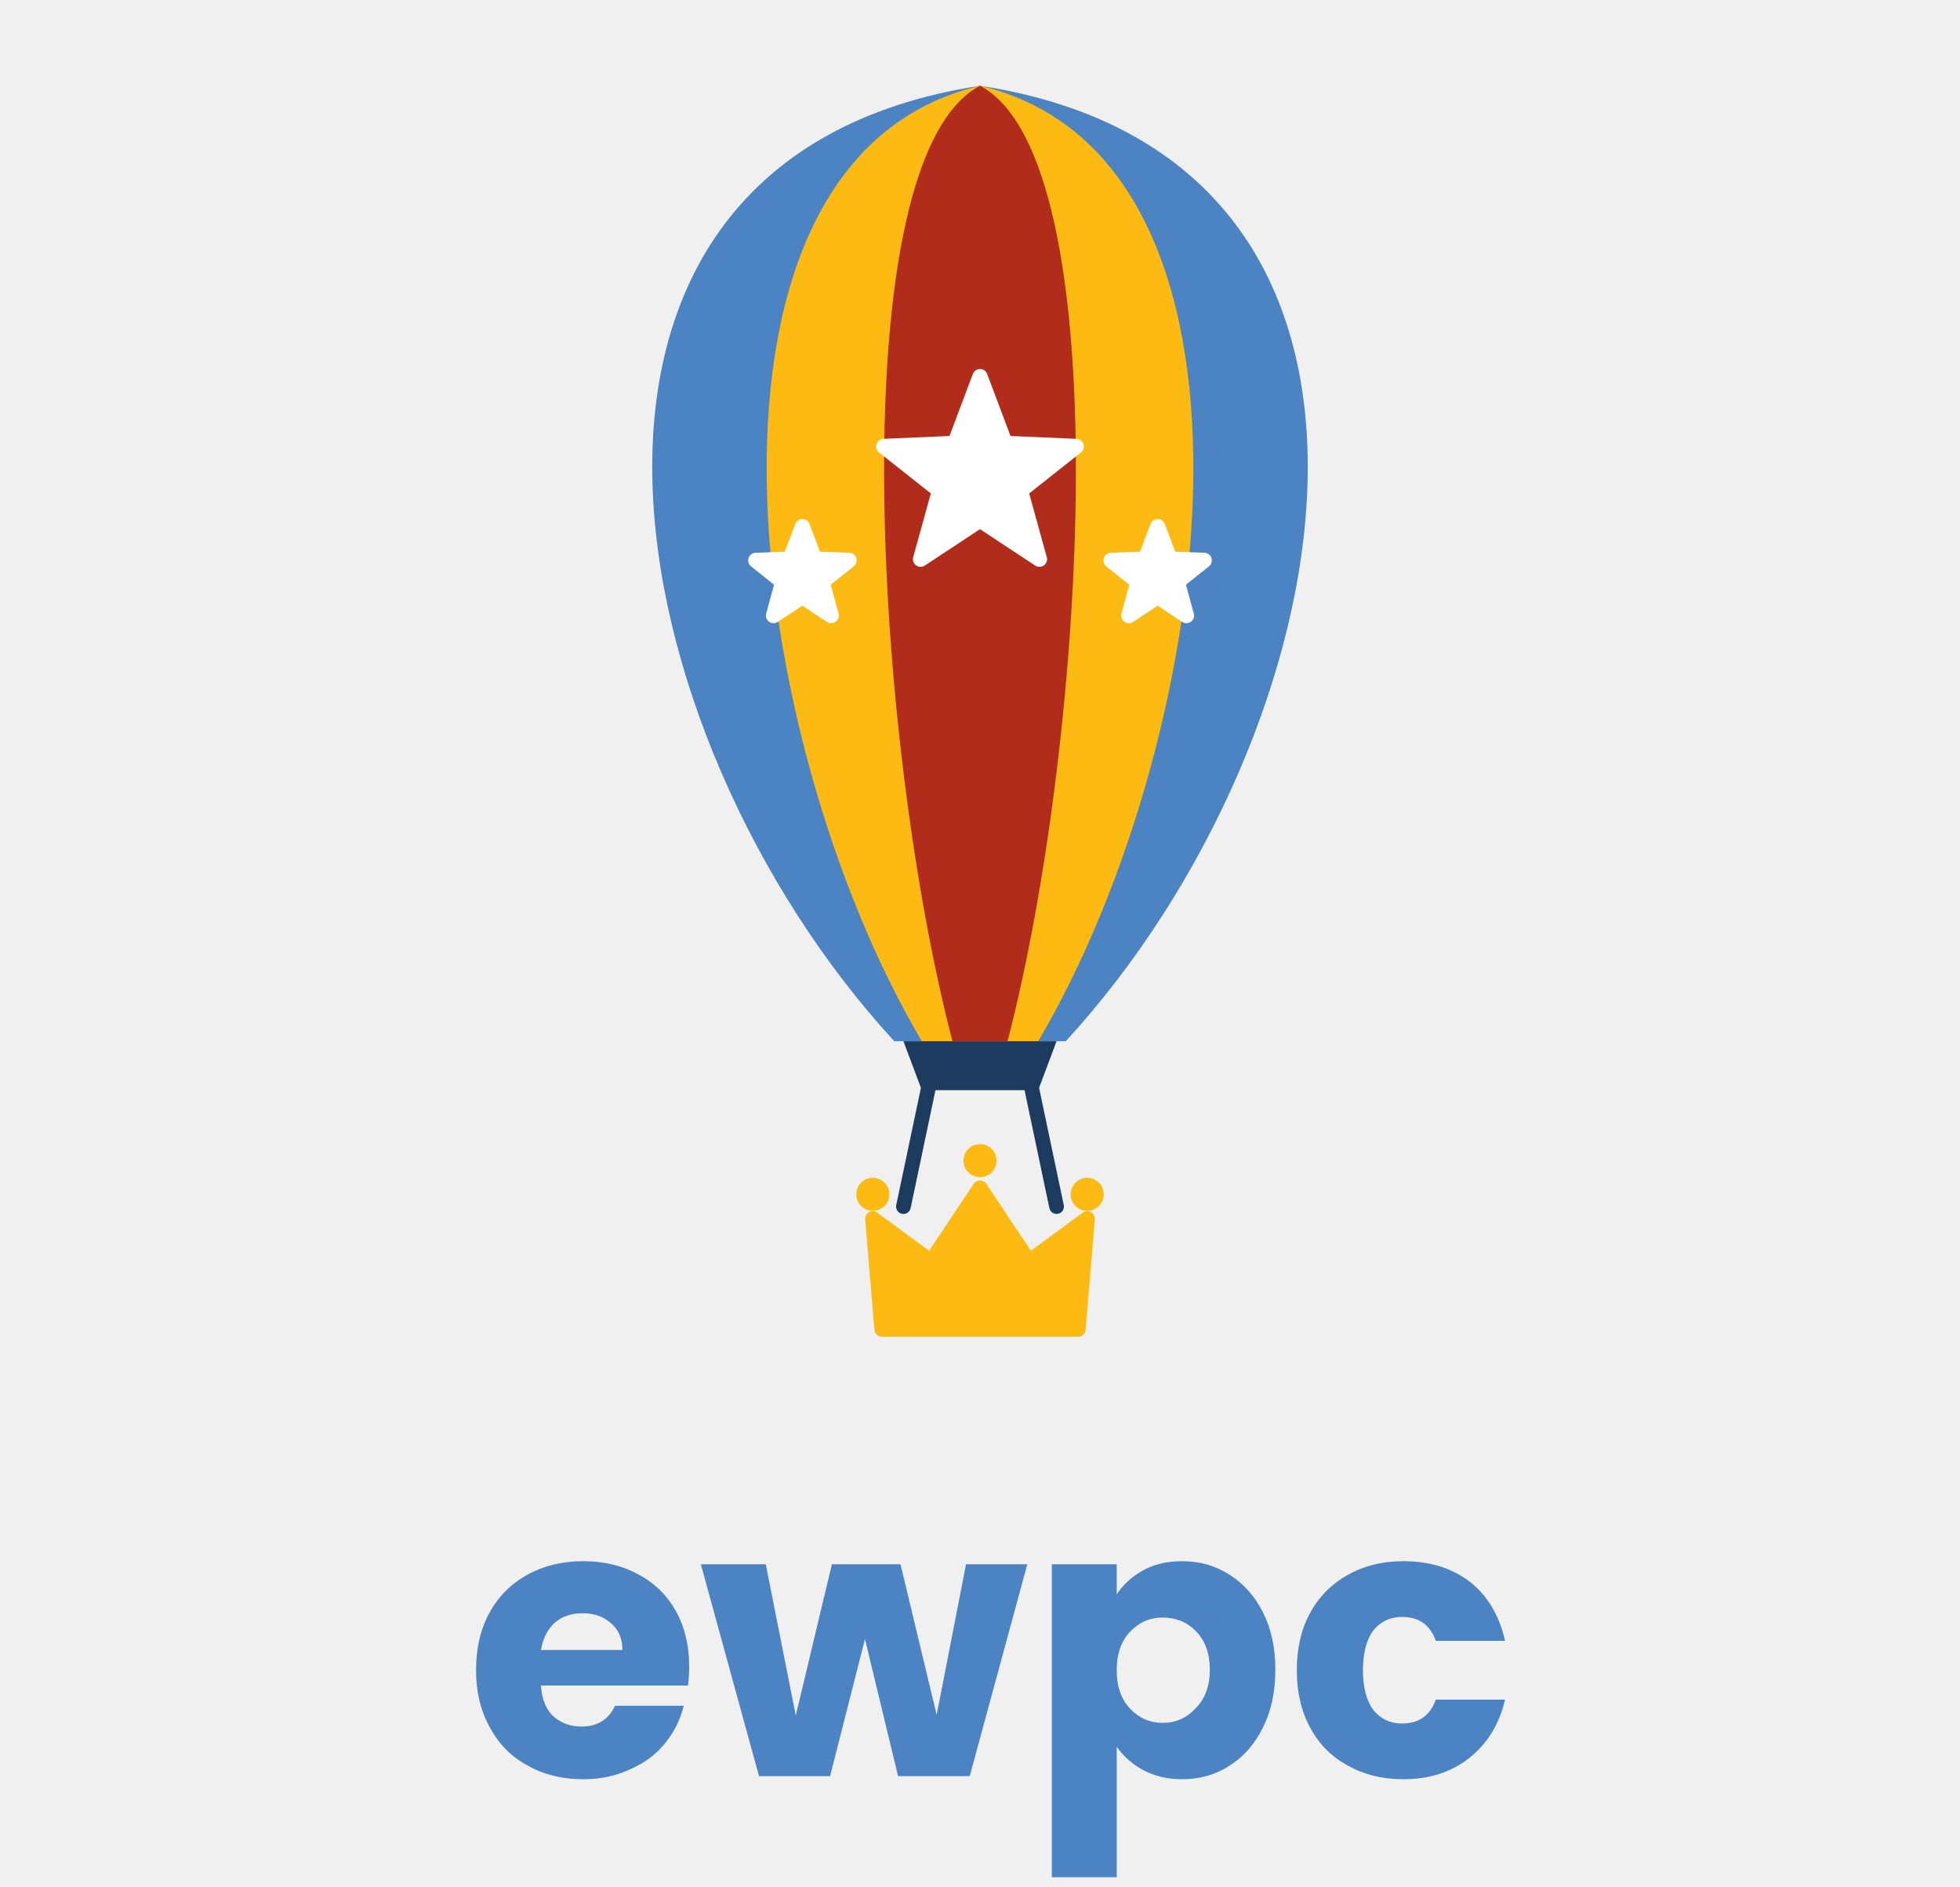
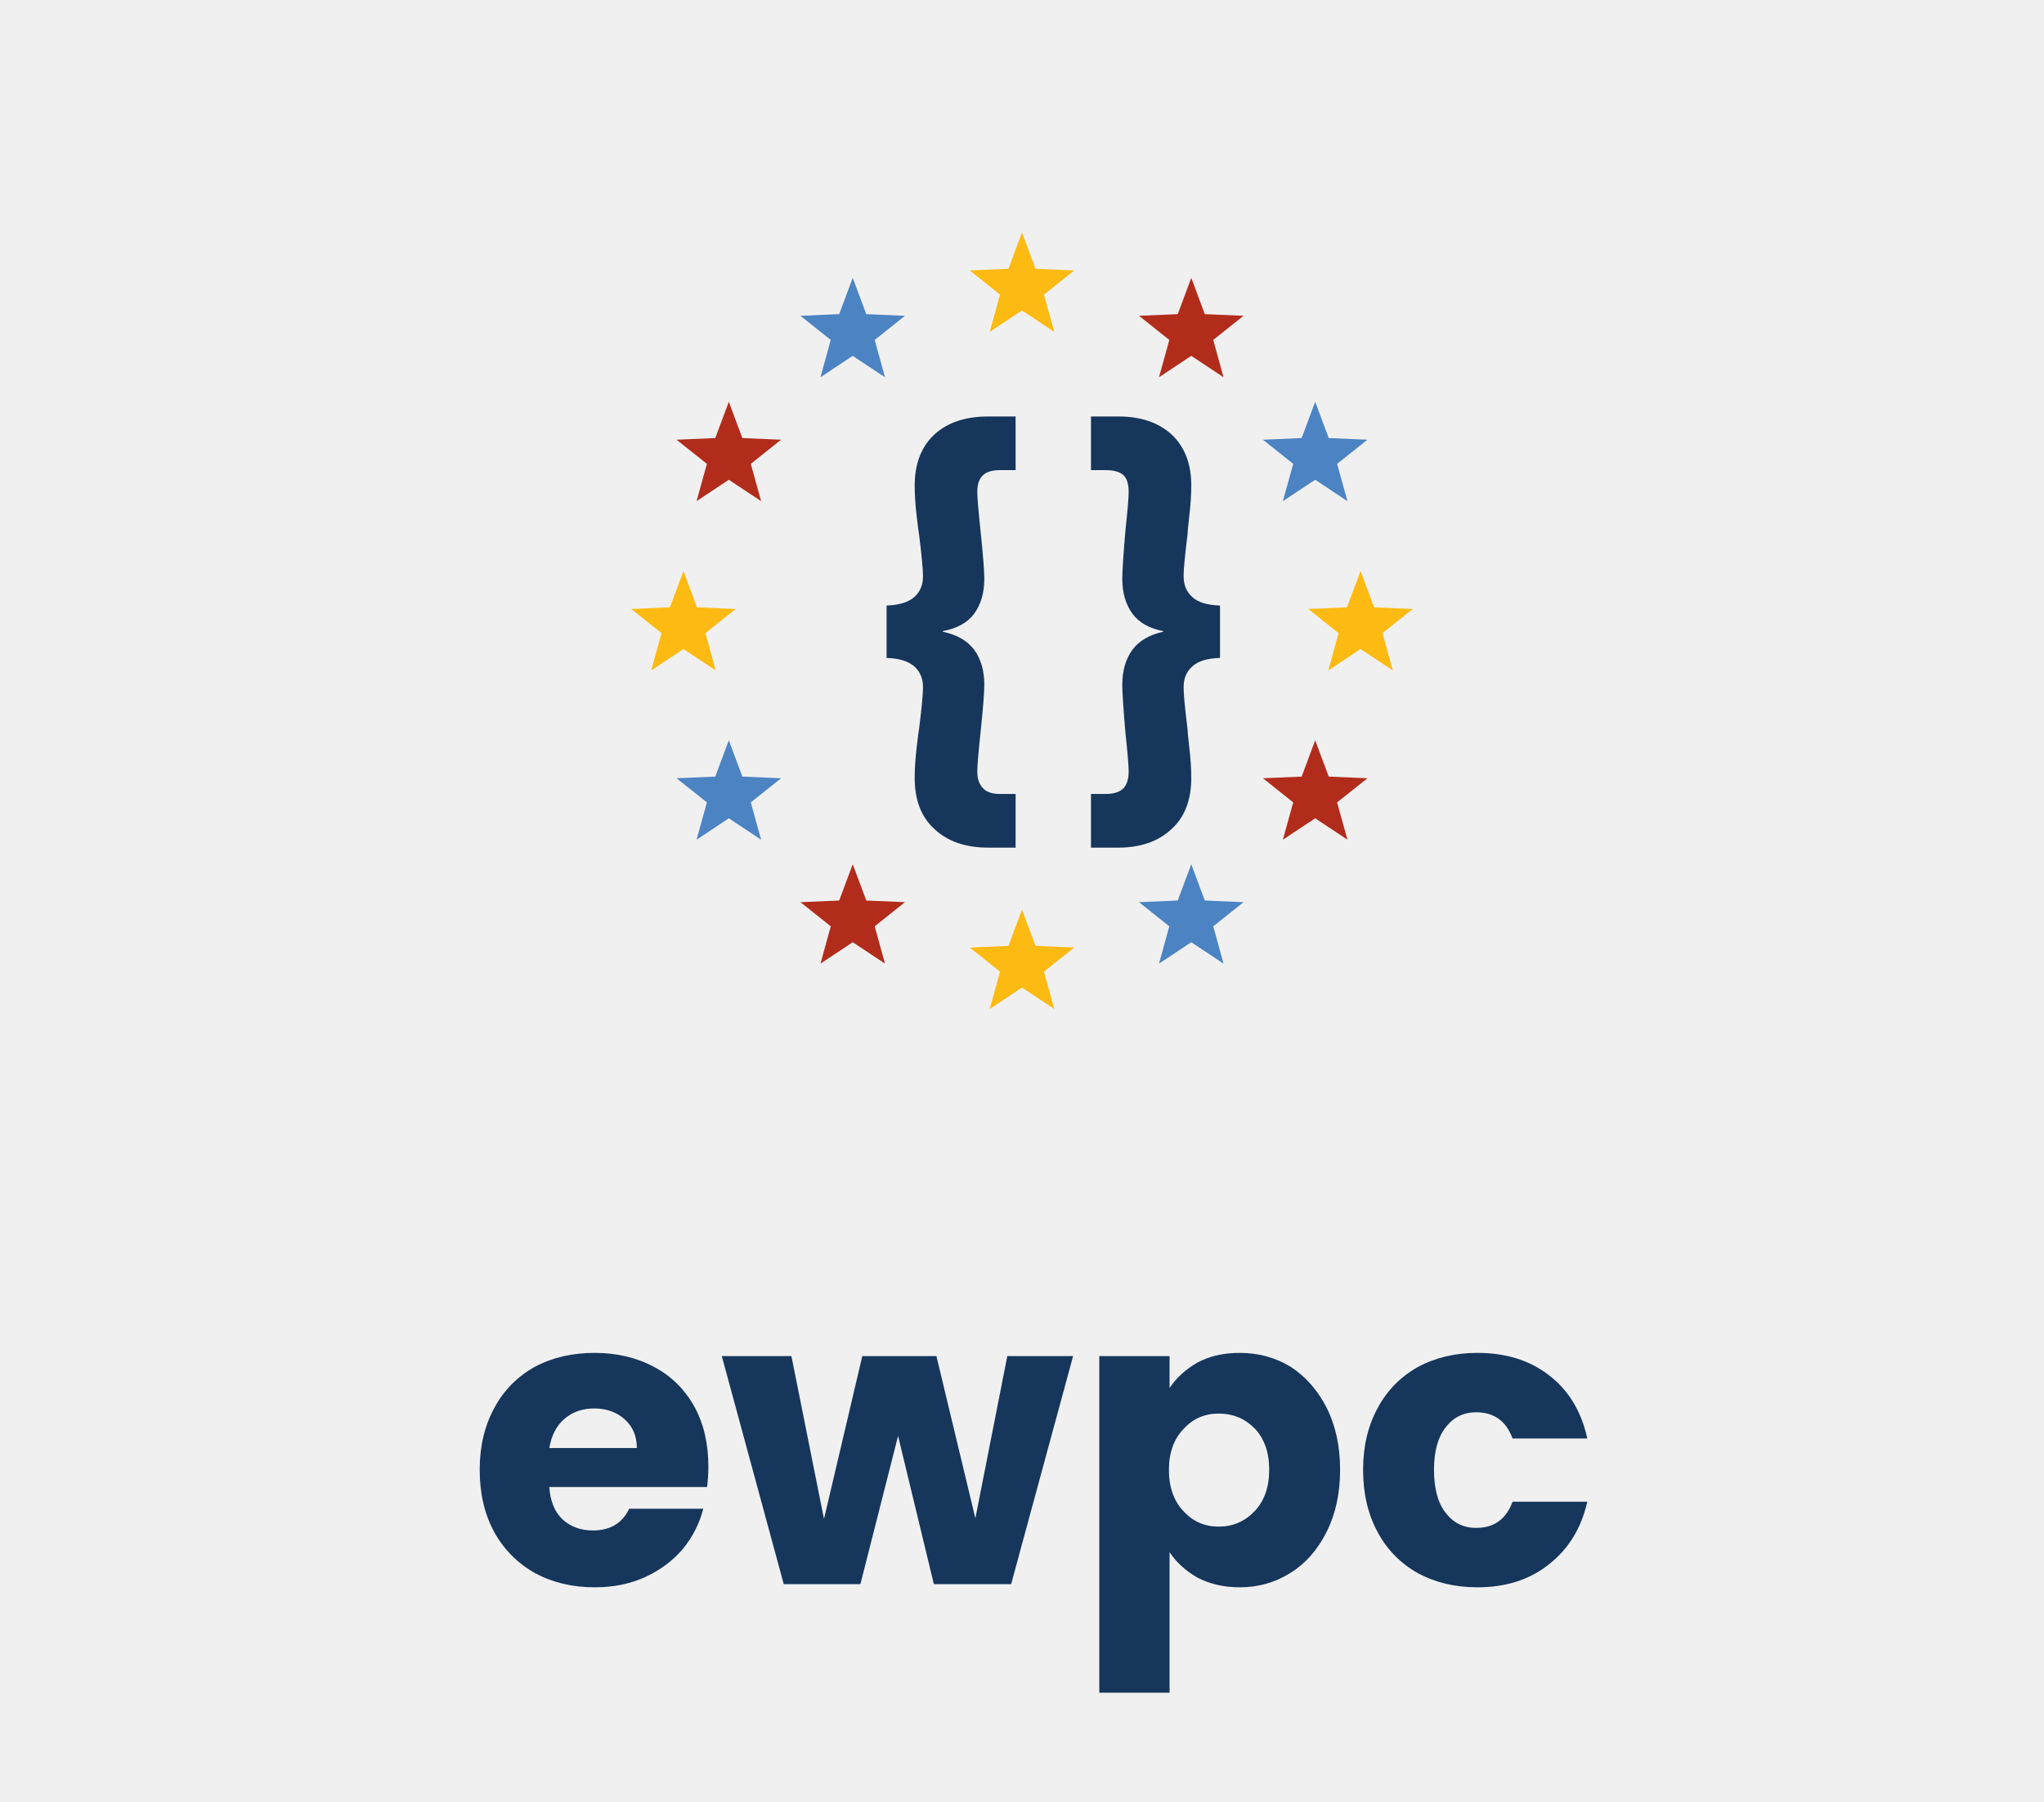
- <svg xmlns="http://www.w3.org/2000/svg" viewBox="0 0 320 308" role="img" aria-label="EWPC logo">
-   <g transform="translate(160,94)">
-     <path d="M0,-80.0 C-78.0,-68.0 -60,26.0 -14,76.0 L14,76.0 C60,26.0 78.0,-68.0 0,-80.0 Z" fill="#4c83c3" />
-     <path d="M0,-80.0 C-50.7,-68.0 -39,26.0 -9.5,76.0 L9.5,76.0 C39,26.0 50.7,-68.0 0,-80.0 Z" fill="#fdba12" />
-     <path d="M0,-80.0 C-22.75,-68.0 -17.5,26.0 -4.5,76.0 L4.5,76.0 C17.5,26.0 22.75,-68.0 0,-80.0 Z" fill="#b22c1b" />
-     <path d="M0.0,-32.5L4.1,-21.6L15.7,-21.1L6.6,-13.9L9.7,-2.7L0.0,-9.1L-9.7,-2.7L-6.6,-13.9L-15.7,-21.1L-4.1,-21.6Z M-29.0,-8.0L-27.0,-2.7L-21.4,-2.5L-25.8,1.0L-24.3,6.5L-29.0,3.4L-33.7,6.5L-32.2,1.0L-36.6,-2.5L-31.0,-2.7Z M29.0,-8.0L31.0,-2.7L36.6,-2.5L32.2,1.0L33.7,6.5L29.0,3.4L24.3,6.5L25.8,1.0L21.4,-2.5L27.0,-2.7Z" fill="#fff" stroke="#fff" stroke-width="2.5" stroke-linejoin="round" />
-     <path d="M-12.5,76.0 L12.5,76.0 L9.5,84.0 L-9.5,84.0 Z" fill="#1d3a5f" />
-     <path d="M-8.5,84.0 L-12.5,103.0 M8.5,84.0 L12.5,103.0" stroke="#1d3a5f" stroke-width="2.4" fill="none" stroke-linecap="round" />
-     <path d="M-16,123.0 L-17.5,105.0 L-8,112.0 L0,100.0 L8,112.0 L17.5,105.0 L16,123.0 Z" fill="#fdba12" stroke="#fdba12" stroke-width="2.5" stroke-linejoin="round" />
-     <circle cx="-17.5" cy="101.0" r="2.7" fill="#fdba12" />
-     <circle cx="0" cy="95.5" r="2.7" fill="#fdba12" />
-     <circle cx="17.5" cy="101.0" r="2.7" fill="#fdba12" />
+ <svg xmlns="http://www.w3.org/2000/svg" viewBox="0 0 320 282" role="img" aria-label="EWPC logo">
+   <g transform="translate(160,98)">
+     <path d="M0.00,-61.60L2.12,-55.92L8.18,-55.66L3.44,-51.88L5.05,-46.04L0.00,-49.39L-5.05,-46.04L-3.44,-51.88L-8.18,-55.66L-2.12,-55.92Z" fill="#fdba12" />
+     <path d="M26.50,-54.50L28.62,-48.82L34.68,-48.56L29.94,-44.78L31.55,-38.94L26.50,-42.29L21.45,-38.94L23.06,-44.78L18.32,-48.56L24.38,-48.82Z" fill="#b22c1b" />
+     <path d="M45.90,-35.10L48.02,-29.42L54.08,-29.16L49.33,-25.38L50.95,-19.54L45.90,-22.89L40.84,-19.54L42.46,-25.38L37.72,-29.16L43.78,-29.42Z" fill="#4c83c3" />
+     <path d="M53.00,-8.60L55.12,-2.92L61.18,-2.66L56.44,1.12L58.05,6.96L53.00,3.61L47.95,6.96L49.56,1.12L44.82,-2.66L50.88,-2.92Z" fill="#fdba12" />
+     <path d="M45.90,17.90L48.02,23.58L54.08,23.84L49.33,27.62L50.95,33.46L45.90,30.11L40.84,33.46L42.46,27.62L37.72,23.84L43.78,23.58Z" fill="#b22c1b" />
+     <path d="M26.50,37.30L28.62,42.98L34.68,43.24L29.94,47.02L31.55,52.86L26.50,49.51L21.45,52.86L23.06,47.02L18.32,43.24L24.38,42.98Z" fill="#4c83c3" />
+     <path d="M0.00,44.40L2.12,50.08L8.18,50.34L3.44,54.12L5.05,59.96L0.00,56.61L-5.05,59.96L-3.44,54.12L-8.18,50.34L-2.12,50.08Z" fill="#fdba12" />
+     <path d="M-26.50,37.30L-24.38,42.98L-18.32,43.24L-23.06,47.02L-21.45,52.86L-26.50,49.51L-31.55,52.86L-29.94,47.02L-34.68,43.24L-28.62,42.98Z" fill="#b22c1b" />
+     <path d="M-45.90,17.90L-43.78,23.58L-37.72,23.84L-42.46,27.62L-40.84,33.46L-45.90,30.11L-50.95,33.46L-49.33,27.62L-54.08,23.84L-48.02,23.58Z" fill="#4c83c3" />
+     <path d="M-53.00,-8.60L-50.88,-2.92L-44.82,-2.66L-49.56,1.12L-47.95,6.96L-53.00,3.61L-58.05,6.96L-56.44,1.12L-61.18,-2.66L-55.12,-2.92Z" fill="#fdba12" />
+     <path d="M-45.90,-35.10L-43.78,-29.42L-37.72,-29.16L-42.46,-25.38L-40.84,-19.54L-45.90,-22.89L-50.95,-19.54L-49.33,-25.38L-54.08,-29.16L-48.02,-29.42Z" fill="#b22c1b" />
+     <path d="M-26.50,-54.50L-24.38,-48.82L-18.32,-48.56L-23.06,-44.78L-21.45,-38.94L-26.50,-42.29L-31.55,-38.94L-29.94,-44.78L-34.68,-48.56L-28.62,-48.82Z" fill="#4c83c3" />
+     <g transform="translate(-26.7,22)">
+       <path d="M5.5,-25.2Q8.4,-25.3 9.8,-26.5Q11.2,-27.7 11.2,-29.8Q11.2,-31.4 10.6,-36.2Q10.5,-36.7 10.2,-39.3Q9.9,-41.9 9.9,-44.0Q9.9,-49.1 13.0,-52.0Q16.1,-54.8 21.4,-54.8L25.7,-54.8L25.7,-46.4L23.3,-46.4Q21.4,-46.4 20.6,-45.6Q19.7,-44.8 19.7,-43.0Q19.7,-41.7 20.2,-37.0Q20.8,-31.2 20.8,-29.4Q20.8,-26.1 19.2,-23.9Q17.6,-21.8 14.3,-21.2L14.3,-21.1Q17.6,-20.4 19.2,-18.3Q20.8,-16.1 20.8,-12.8Q20.8,-11.0 20.2,-5.2Q19.7,-0.6 19.7,0.8Q19.7,2.5 20.6,3.4Q21.4,4.3 23.3,4.3L25.7,4.3L25.7,12.7L21.4,12.7Q16.1,12.7 13.0,9.8Q9.9,7.0 9.9,1.8Q9.9,-0.3 10.2,-2.9Q10.5,-5.5 10.6,-6.0Q11.2,-10.8 11.2,-12.4Q11.2,-14.5 9.8,-15.7Q8.4,-16.9 5.5,-17.0L5.5,-25.2" fill="#16365c" />
+     </g>
+     <g transform="translate(6.5,22)">
+       <path d="M24.5,-17.0Q21.5,-16.9 20.2,-15.7Q18.8,-14.5 18.8,-12.4Q18.8,-10.8 19.4,-6.0Q19.4,-5.5 19.7,-2.9Q20.0,-0.3 20.0,1.8Q20.0,7.0 16.9,9.8Q13.8,12.7 8.6,12.7L4.3,12.7L4.3,4.3L6.6,4.3Q8.5,4.3 9.4,3.4Q10.2,2.5 10.2,0.8Q10.2,-0.6 9.7,-5.2Q9.2,-11.0 9.2,-12.8Q9.2,-16.1 10.8,-18.3Q12.4,-20.4 15.6,-21.1L15.6,-21.2Q12.4,-21.8 10.8,-23.9Q9.2,-26.1 9.2,-29.4Q9.2,-31.2 9.7,-37.0Q10.2,-41.7 10.2,-43.0Q10.2,-44.8 9.4,-45.6Q8.5,-46.4 6.6,-46.4L4.3,-46.4L4.3,-54.8L8.6,-54.8Q13.8,-54.8 16.9,-52.0Q20.0,-49.1 20.0,-44.0Q20.0,-41.9 19.7,-39.3Q19.4,-36.7 19.4,-36.2Q18.8,-31.4 18.8,-29.8Q18.8,-27.7 20.2,-26.5Q21.5,-25.3 24.5,-25.2L24.5,-17.0" fill="#16365c" />
+     </g>
  </g>
-   <g transform="translate(76.02198,290)">
-     <path d="M36.5,-17.9Q36.5,-16.4 36.3,-14.8L12.3,-14.8Q12.5,-11.5 14.3,-9.8Q16.2,-8.1 18.9,-8.1Q22.8,-8.1 24.4,-11.5L35.6,-11.5Q34.8,-8.1 32.5,-5.3Q30.3,-2.6 26.8,-1.1Q23.4,0.5 19.2,0.5Q14.1,0.5 10.2,-1.7Q6.2,-3.8 4.0,-7.9Q1.7,-11.9 1.7,-17.3Q1.7,-22.7 3.9,-26.7Q6.1,-30.7 10.1,-32.9Q14.1,-35.1 19.2,-35.1Q24.2,-35.1 28.1,-33.0Q32.1,-30.9 34.3,-27.0Q36.5,-23.1 36.5,-17.9M25.6,-20.6Q25.6,-23.4 23.7,-25.0Q21.9,-26.6 19.1,-26.6Q16.4,-26.6 14.6,-25.1Q12.8,-23.5 12.3,-20.6L25.6,-20.6M91.7,-34.6L82.3,0.0L70.6,0.0L65.2,-22.4L59.5,0.0L47.9,0.0L38.4,-34.6L49.0,-34.6L53.9,-9.9L59.8,-34.6L71.0,-34.6L76.9,-10.0L81.7,-34.6L91.7,-34.6M106.3,-29.7Q107.9,-32.1 110.6,-33.6Q113.3,-35.1 117.0,-35.1Q121.3,-35.1 124.7,-32.9Q128.2,-30.7 130.2,-26.7Q132.2,-22.7 132.2,-17.4Q132.2,-12.0 130.2,-8.0Q128.2,-3.9 124.7,-1.7Q121.3,0.5 117.0,0.5Q113.4,0.5 110.6,-1.0Q107.9,-2.5 106.3,-4.8L106.3,16.5L95.7,16.5L95.7,-34.6L106.3,-34.6L106.3,-29.7M121.5,-17.4Q121.5,-21.3 119.3,-23.6Q117.1,-25.9 113.8,-25.9Q110.7,-25.9 108.5,-23.6Q106.3,-21.3 106.3,-17.3Q106.3,-13.3 108.5,-11.0Q110.7,-8.7 113.8,-8.7Q117.0,-8.7 119.2,-11.1Q121.5,-13.4 121.5,-17.4M135.7,-17.3Q135.7,-22.7 137.9,-26.7Q140.1,-30.7 144.1,-32.9Q148.0,-35.1 153.1,-35.1Q159.6,-35.1 164.0,-31.7Q168.3,-28.3 169.7,-22.1L158.4,-22.1Q157.0,-26.0 152.9,-26.0Q150.0,-26.0 148.2,-23.8Q146.5,-21.5 146.5,-17.3Q146.5,-13.1 148.2,-10.8Q150.0,-8.6 152.9,-8.6Q157.0,-8.6 158.4,-12.5L169.7,-12.5Q168.3,-6.5 163.9,-3.0Q159.5,0.5 153.1,0.5Q148.0,0.5 144.1,-1.7Q140.1,-3.8 137.9,-7.9Q135.7,-11.9 135.7,-17.3" fill="#4c83c3" />
+   <g transform="translate(73.3,248)">
+     <path d="M37.6,-18.4Q37.6,-16.9 37.4,-15.2L12.7,-15.2Q12.9,-11.9 14.8,-10.1Q16.7,-8.4 19.5,-8.4Q23.6,-8.4 25.2,-11.8L36.8,-11.8Q35.9,-8.3 33.6,-5.5Q31.2,-2.7 27.7,-1.1Q24.2,0.5 19.8,0.5Q14.6,0.5 10.5,-1.7Q6.4,-4.0 4.1,-8.1Q1.8,-12.3 1.8,-17.9Q1.8,-23.4 4.1,-27.6Q6.3,-31.7 10.4,-34.0Q14.5,-36.2 19.8,-36.2Q25.0,-36.2 29.1,-34.0Q33.1,-31.9 35.4,-27.8Q37.6,-23.8 37.6,-18.4M26.4,-21.3Q26.4,-24.1 24.5,-25.8Q22.6,-27.5 19.7,-27.5Q17.0,-27.5 15.1,-25.9Q13.2,-24.3 12.7,-21.3L26.4,-21.3M94.7,-35.7L85.0,0.0L72.9,0.0L67.3,-23.2L61.4,0.0L49.4,0.0L39.7,-35.7L50.6,-35.7L55.7,-10.2L61.7,-35.7L73.3,-35.7L79.4,-10.3L84.4,-35.7L94.7,-35.7M109.8,-30.7Q111.4,-33.1 114.2,-34.7Q117.0,-36.2 120.8,-36.2Q125.2,-36.2 128.8,-34.0Q132.3,-31.7 134.4,-27.6Q136.5,-23.4 136.5,-17.9Q136.5,-12.4 134.4,-8.2Q132.3,-4.0 128.8,-1.8Q125.2,0.5 120.8,0.5Q117.1,0.5 114.2,-1.0Q111.4,-2.6 109.8,-5.0L109.8,17.0L98.8,17.0L98.8,-35.7L109.8,-35.7L109.8,-30.7M125.4,-17.9Q125.4,-22.0 123.1,-24.4Q120.8,-26.7 117.5,-26.7Q114.2,-26.7 112.0,-24.3Q109.7,-21.9 109.7,-17.9Q109.7,-13.8 112.0,-11.4Q114.2,-9.0 117.5,-9.0Q120.8,-9.0 123.1,-11.4Q125.4,-13.8 125.4,-17.9M140.1,-17.9Q140.1,-23.4 142.4,-27.6Q144.6,-31.7 148.7,-34.0Q152.8,-36.2 158.0,-36.2Q164.7,-36.2 169.2,-32.7Q173.8,-29.2 175.2,-22.8L163.5,-22.8Q162.0,-26.9 157.8,-26.9Q154.8,-26.9 153.0,-24.5Q151.2,-22.2 151.2,-17.9Q151.2,-13.5 153.0,-11.2Q154.8,-8.8 157.8,-8.8Q162.0,-8.8 163.5,-12.9L175.2,-12.9Q173.8,-6.7 169.2,-3.1Q164.7,0.5 158.0,0.5Q152.8,0.5 148.7,-1.7Q144.6,-4.0 142.4,-8.1Q140.1,-12.3 140.1,-17.9" fill="#16365c" />
  </g>
</svg>
